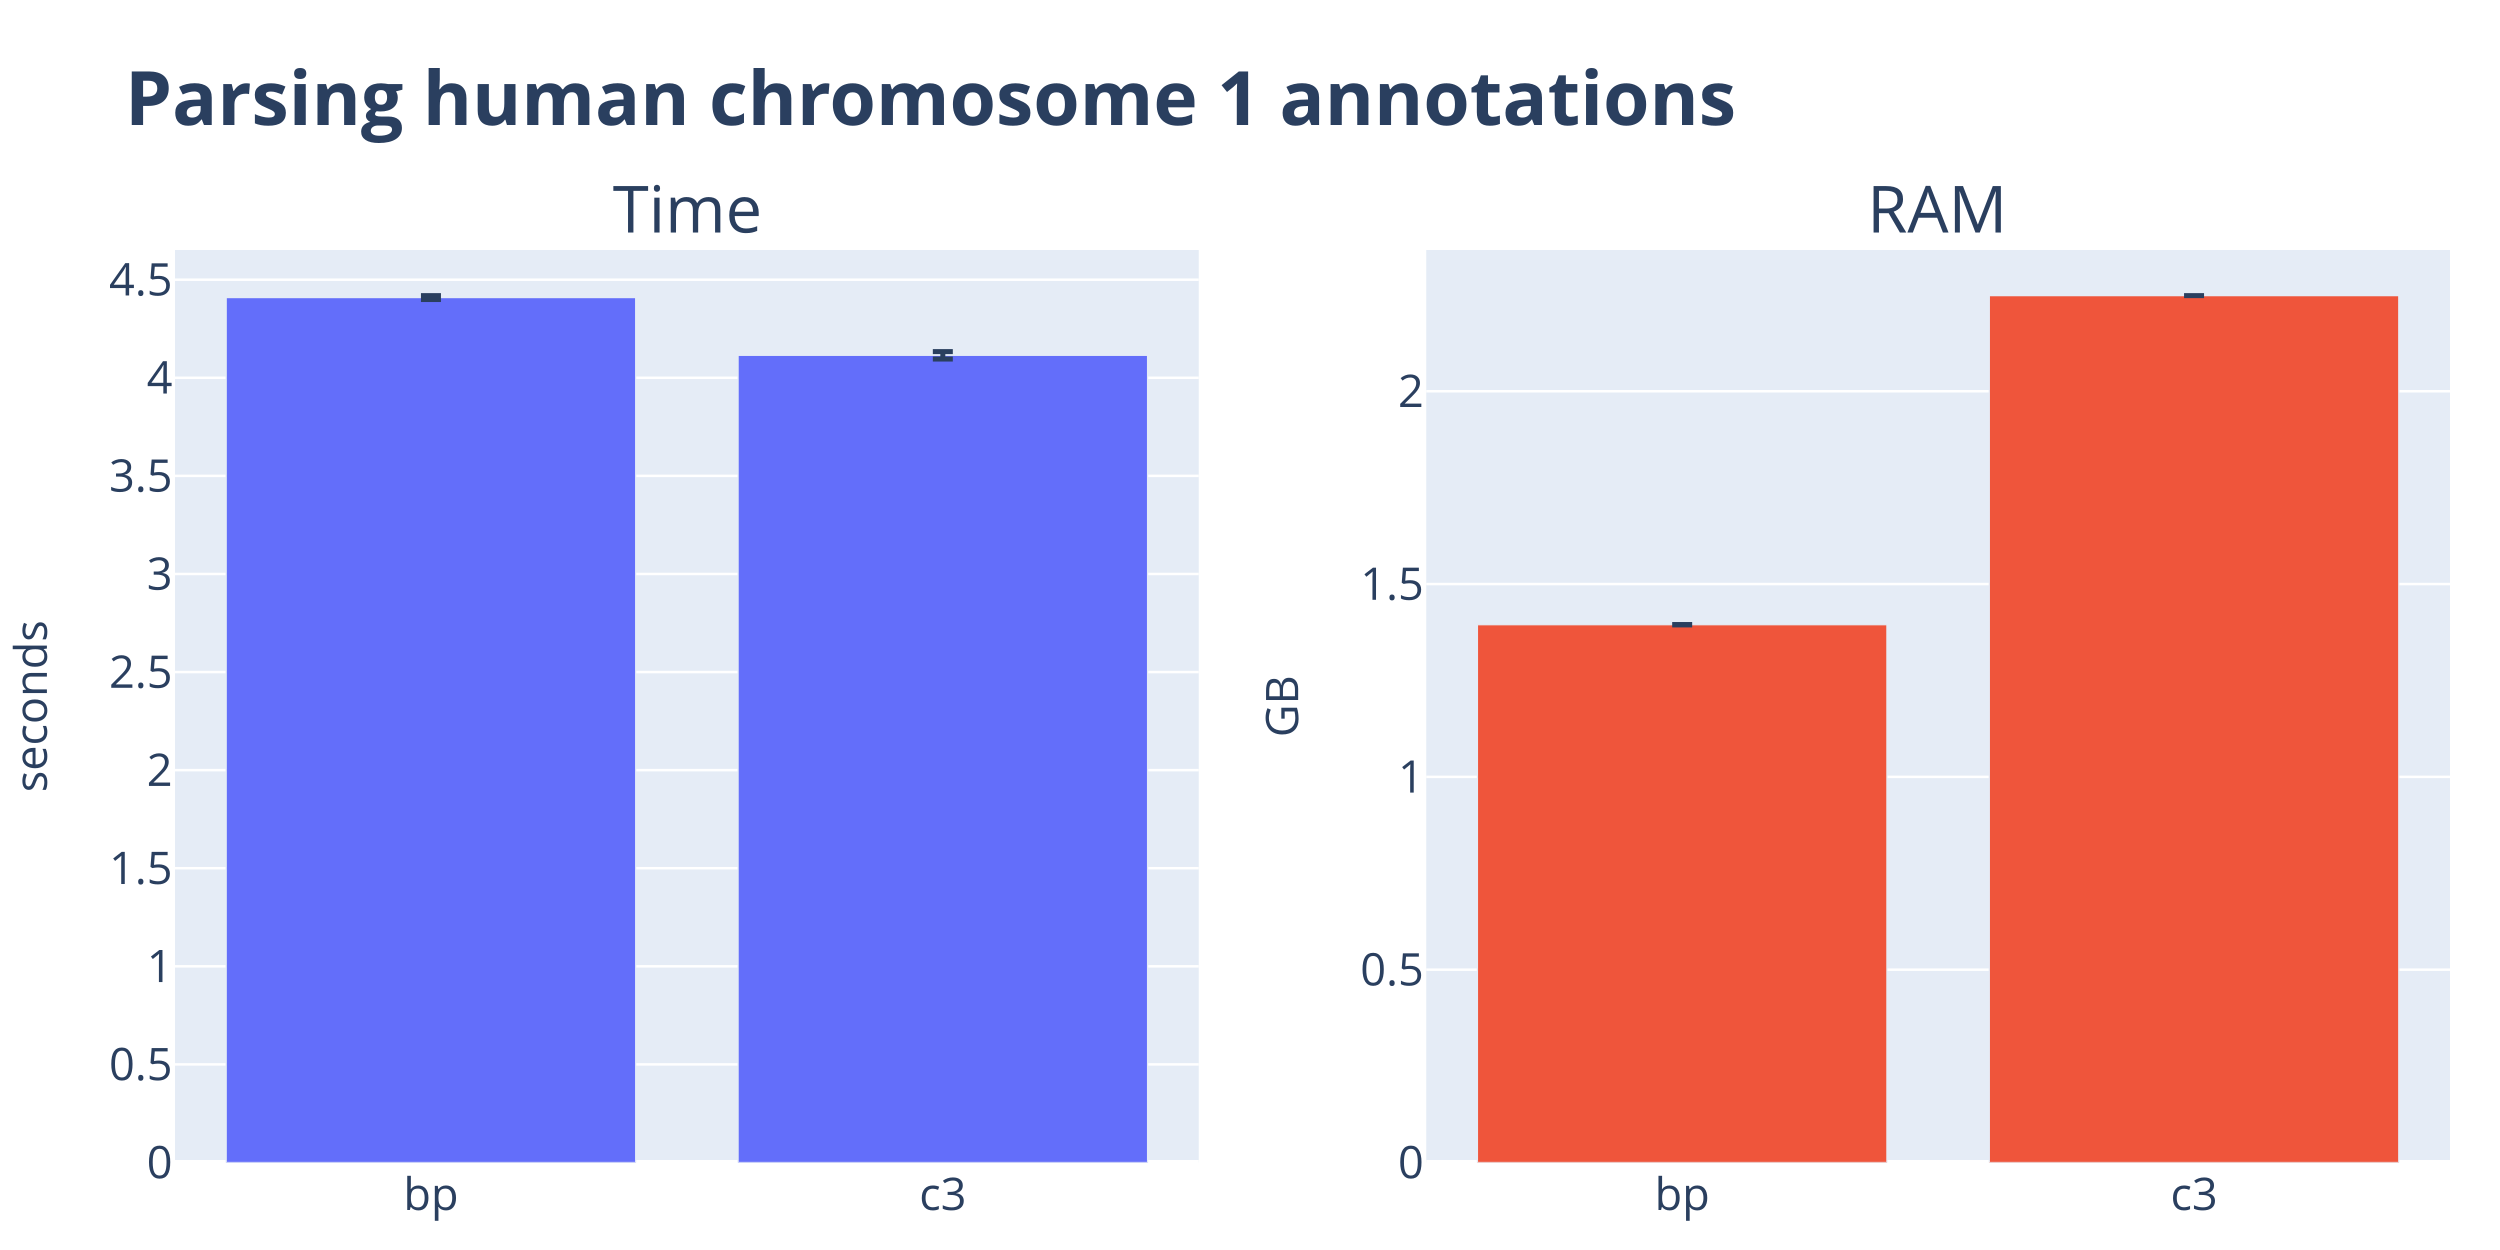
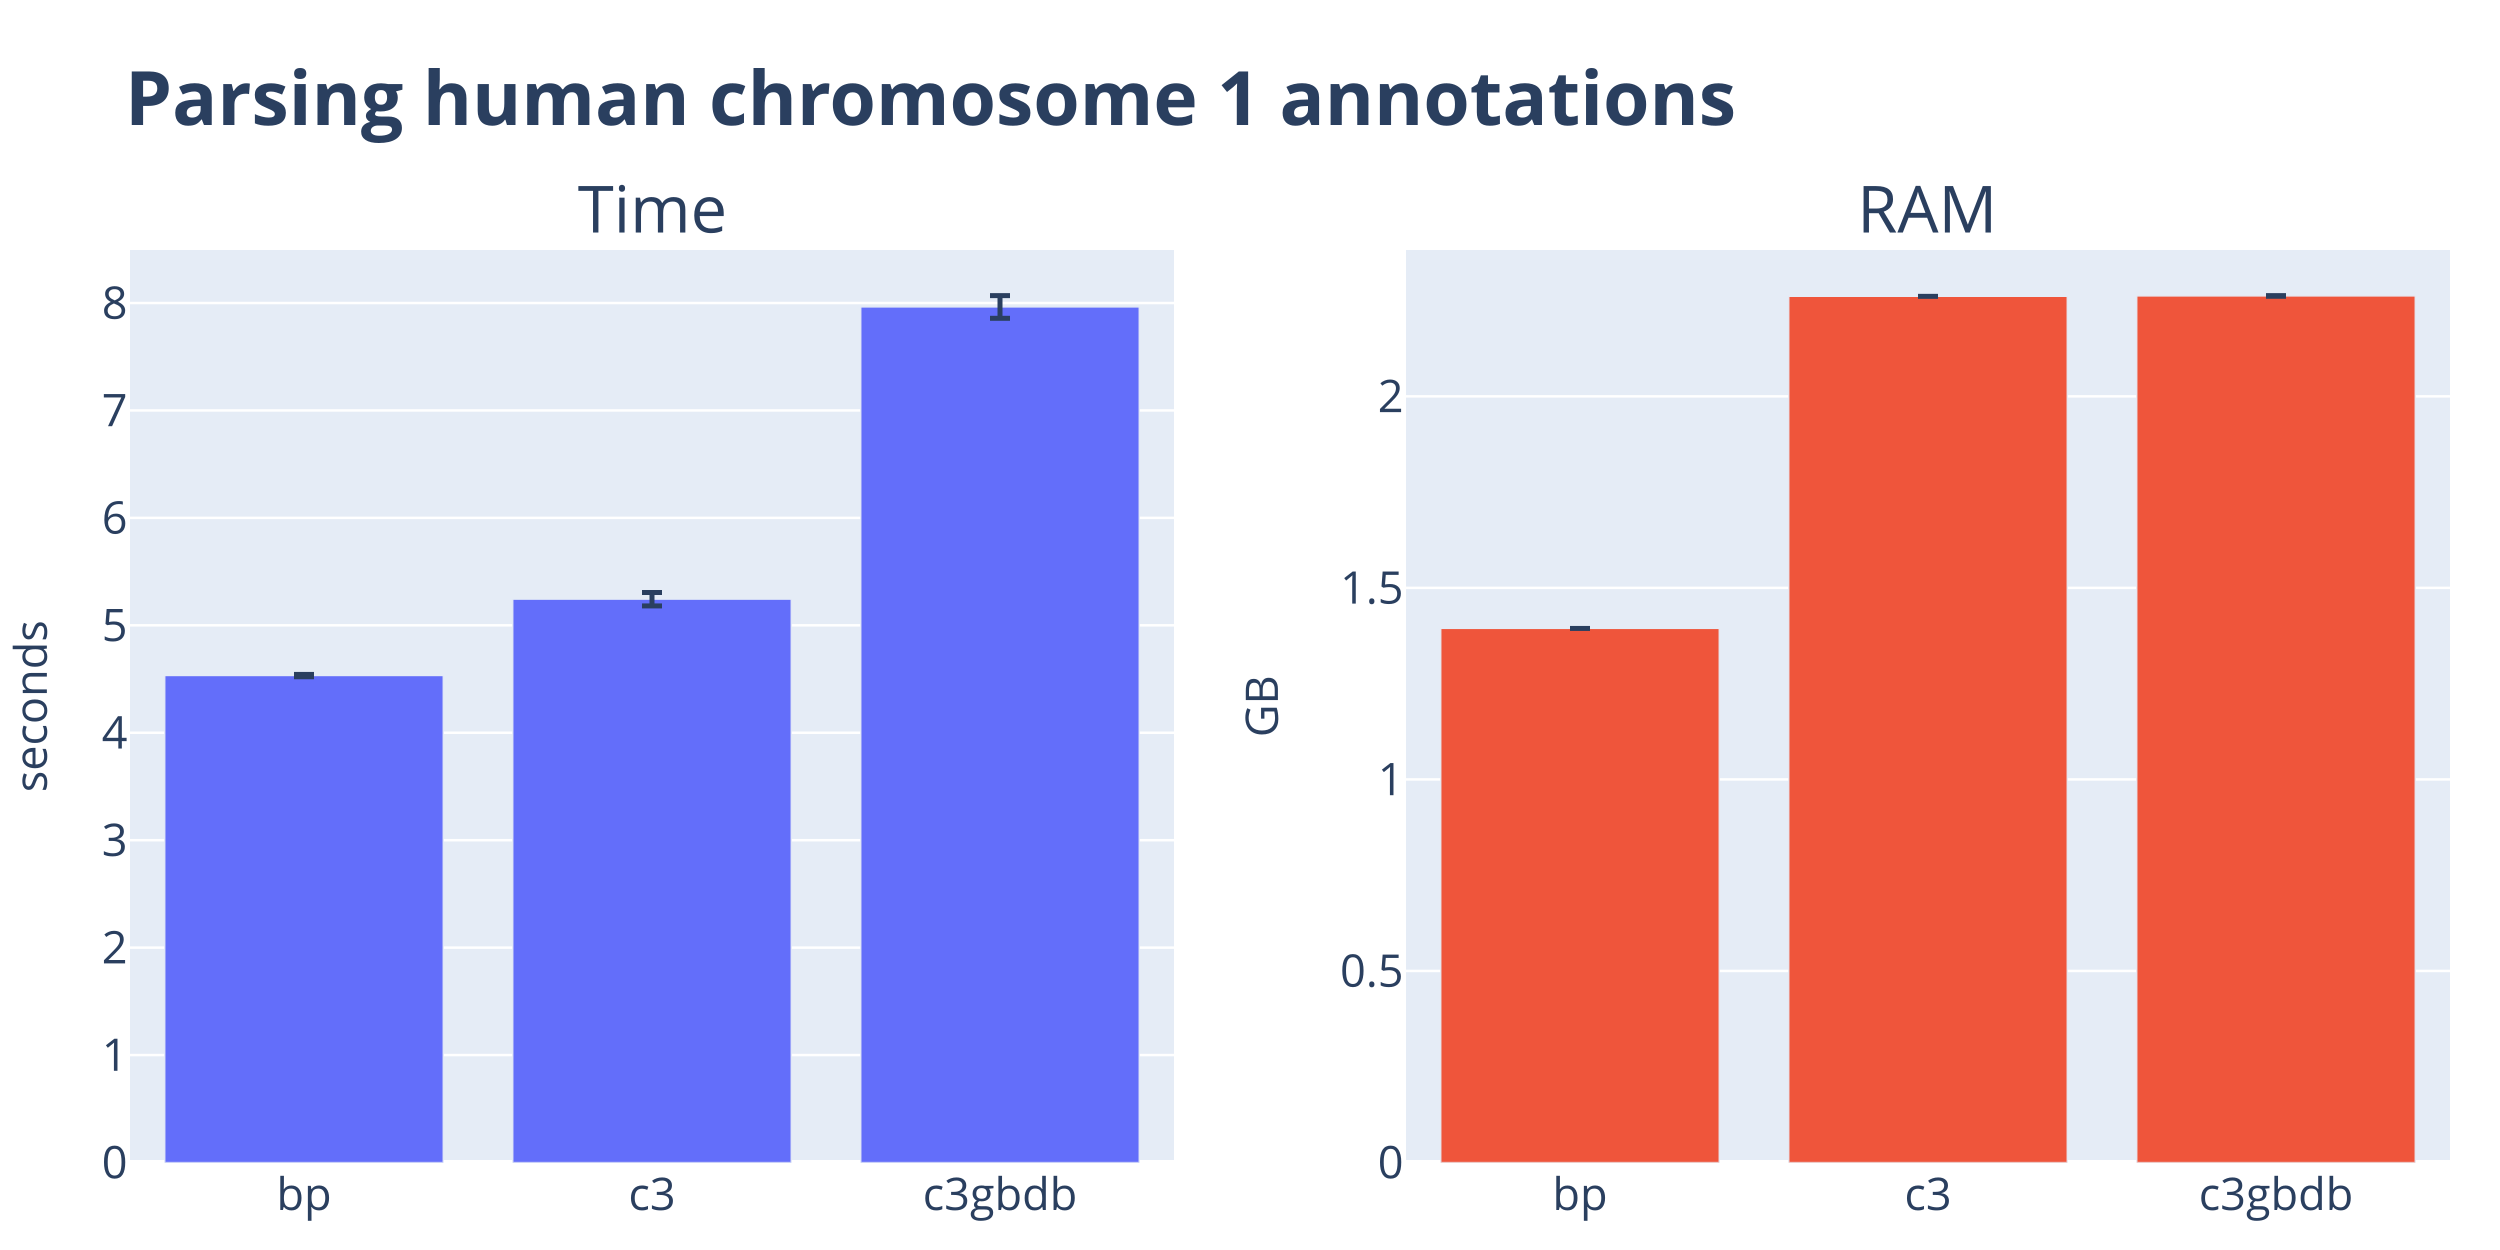
<svg xmlns="http://www.w3.org/2000/svg" class="main-svg" width="1000" height="500" style="" viewBox="0 0 1000 500">
  <rect x="0" y="0" width="1000" height="500" style="fill: rgb(255, 255, 255); fill-opacity: 1;" />
-   <defs id="defs-b2abfe">
+   <defs id="defs-86ee60">
    <g class="clips">
-       <clipPath id="clipb2abfexyplot" class="plotclip">
-         <rect width="409.5" height="365" />
-       </clipPath>
-       <clipPath id="clipb2abfex2y2plot" class="plotclip">
-         <rect width="409.5" height="365" />
-       </clipPath>
-       <clipPath class="axesclip" id="clipb2abfex">
-         <rect x="70" y="0" width="409.5" height="500" />
-       </clipPath>
-       <clipPath class="axesclip" id="clipb2abfey">
+       <clipPath id="clip86ee60xyplot" class="plotclip">
+         <rect width="417.6" height="365" />
+       </clipPath>
+       <clipPath id="clip86ee60x2y2plot" class="plotclip">
+         <rect width="417.6" height="365" />
+       </clipPath>
+       <clipPath class="axesclip" id="clip86ee60x">
+         <rect x="52" y="0" width="417.6" height="500" />
+       </clipPath>
+       <clipPath class="axesclip" id="clip86ee60y">
        <rect x="0" y="100" width="1000" height="365" />
      </clipPath>
-       <clipPath class="axesclip" id="clipb2abfexy">
-         <rect x="70" y="100" width="409.5" height="365" />
-       </clipPath>
-       <clipPath class="axesclip" id="clipb2abfey2">
+       <clipPath class="axesclip" id="clip86ee60xy">
+         <rect x="52" y="100" width="417.6" height="365" />
+       </clipPath>
+       <clipPath class="axesclip" id="clip86ee60y2">
        <rect x="0" y="100" width="1000" height="365" />
      </clipPath>
-       <clipPath class="axesclip" id="clipb2abfexy2">
-         <rect x="70" y="100" width="409.5" height="365" />
-       </clipPath>
-       <clipPath class="axesclip" id="clipb2abfex2">
-         <rect x="570.5" y="0" width="409.5" height="500" />
-       </clipPath>
-       <clipPath class="axesclip" id="clipb2abfex2y">
-         <rect x="570.5" y="100" width="409.5" height="365" />
-       </clipPath>
-       <clipPath class="axesclip" id="clipb2abfex2y2">
-         <rect x="570.5" y="100" width="409.5" height="365" />
+       <clipPath class="axesclip" id="clip86ee60xy2">
+         <rect x="52" y="100" width="417.6" height="365" />
+       </clipPath>
+       <clipPath class="axesclip" id="clip86ee60x2">
+         <rect x="562.4" y="0" width="417.6" height="500" />
+       </clipPath>
+       <clipPath class="axesclip" id="clip86ee60x2y">
+         <rect x="562.4" y="100" width="417.6" height="365" />
+       </clipPath>
+       <clipPath class="axesclip" id="clip86ee60x2y2">
+         <rect x="562.4" y="100" width="417.6" height="365" />
      </clipPath>
    </g>
    <g class="gradients" />
    <g class="patterns" />
  </defs>
  <g class="bglayer">
-     <rect class="bg" x="70" y="100" width="409.5" height="365" style="fill: rgb(229, 236, 246); fill-opacity: 1; stroke-width: 0;" />
-     <rect class="bg" x="570.5" y="100" width="409.5" height="365" style="fill: rgb(229, 236, 246); fill-opacity: 1; stroke-width: 0;" />
+     <rect class="bg" x="52" y="100" width="417.6" height="365" style="fill: rgb(229, 236, 246); fill-opacity: 1; stroke-width: 0;" />
+     <rect class="bg" x="562.4" y="100" width="417.6" height="365" style="fill: rgb(229, 236, 246); fill-opacity: 1; stroke-width: 0;" />
  </g>
  <g class="layer-below">
    <g class="imagelayer" />
    <g class="shapelayer" />
  </g>
  <g class="cartesianlayer">
    <g class="subplot xy">
      <g class="layer-subplot">
        <g class="shapelayer" />
        <g class="imagelayer" />
      </g>
      <g class="minor-gridlayer">
        <g class="x" />
        <g class="y" />
      </g>
      <g class="gridlayer">
        <g class="x" />
        <g class="y">
-           <path class="ygrid crisp" transform="translate(0,425.76)" d="M70,0h409.5" style="stroke: rgb(255, 255, 255); stroke-opacity: 1; stroke-width: 1px;" />
-           <path class="ygrid crisp" transform="translate(0,386.53)" d="M70,0h409.5" style="stroke: rgb(255, 255, 255); stroke-opacity: 1; stroke-width: 1px;" />
-           <path class="ygrid crisp" transform="translate(0,347.29)" d="M70,0h409.5" style="stroke: rgb(255, 255, 255); stroke-opacity: 1; stroke-width: 1px;" />
-           <path class="ygrid crisp" transform="translate(0,308.06)" d="M70,0h409.5" style="stroke: rgb(255, 255, 255); stroke-opacity: 1; stroke-width: 1px;" />
-           <path class="ygrid crisp" transform="translate(0,268.82)" d="M70,0h409.5" style="stroke: rgb(255, 255, 255); stroke-opacity: 1; stroke-width: 1px;" />
-           <path class="ygrid crisp" transform="translate(0,229.59)" d="M70,0h409.5" style="stroke: rgb(255, 255, 255); stroke-opacity: 1; stroke-width: 1px;" />
-           <path class="ygrid crisp" transform="translate(0,190.35)" d="M70,0h409.5" style="stroke: rgb(255, 255, 255); stroke-opacity: 1; stroke-width: 1px;" />
-           <path class="ygrid crisp" transform="translate(0,151.11)" d="M70,0h409.5" style="stroke: rgb(255, 255, 255); stroke-opacity: 1; stroke-width: 1px;" />
-           <path class="ygrid crisp" transform="translate(0,111.88)" d="M70,0h409.5" style="stroke: rgb(255, 255, 255); stroke-opacity: 1; stroke-width: 1px;" />
+           <path class="ygrid crisp" transform="translate(0,422.03)" d="M52,0h417.6" style="stroke: rgb(255, 255, 255); stroke-opacity: 1; stroke-width: 1px;" />
+           <path class="ygrid crisp" transform="translate(0,379.05)" d="M52,0h417.6" style="stroke: rgb(255, 255, 255); stroke-opacity: 1; stroke-width: 1px;" />
+           <path class="ygrid crisp" transform="translate(0,336.08)" d="M52,0h417.6" style="stroke: rgb(255, 255, 255); stroke-opacity: 1; stroke-width: 1px;" />
+           <path class="ygrid crisp" transform="translate(0,293.1)" d="M52,0h417.6" style="stroke: rgb(255, 255, 255); stroke-opacity: 1; stroke-width: 1px;" />
+           <path class="ygrid crisp" transform="translate(0,250.13)" d="M52,0h417.6" style="stroke: rgb(255, 255, 255); stroke-opacity: 1; stroke-width: 1px;" />
+           <path class="ygrid crisp" transform="translate(0,207.15)" d="M52,0h417.6" style="stroke: rgb(255, 255, 255); stroke-opacity: 1; stroke-width: 1px;" />
+           <path class="ygrid crisp" transform="translate(0,164.18)" d="M52,0h417.6" style="stroke: rgb(255, 255, 255); stroke-opacity: 1; stroke-width: 1px;" />
+           <path class="ygrid crisp" transform="translate(0,121.21)" d="M52,0h417.6" style="stroke: rgb(255, 255, 255); stroke-opacity: 1; stroke-width: 1px;" />
        </g>
      </g>
      <g class="zerolinelayer">
-         <path class="yzl zl crisp" transform="translate(0,465)" d="M70,0h409.5" style="stroke: rgb(255, 255, 255); stroke-opacity: 1; stroke-width: 2px;" />
+         <path class="yzl zl crisp" transform="translate(0,465)" d="M52,0h417.6" style="stroke: rgb(255, 255, 255); stroke-opacity: 1; stroke-width: 2px;" />
      </g>
      <g class="layer-between">
        <g class="shapelayer" />
        <g class="imagelayer" />
      </g>
      <path class="xlines-below" />
      <path class="ylines-below" />
      <g class="overlines-below" />
      <g class="xaxislayer-below" />
      <g class="yaxislayer-below" />
      <g class="overaxes-below" />
      <g class="overplot">
-         <g class="xy" transform="translate(70,100)" clip-path="url(#clipb2abfexyplot)">
+         <g class="xy" transform="translate(52,100)" clip-path="url(#clip86ee60xyplot)">
          <g class="barlayer mlayer">
            <g class="trace bars" style="opacity: 1;">
              <g class="points">
                <g class="point">
-                   <path d="M20.47,365V19.03H184.28V365Z" style="vector-effect: none; opacity: 1; stroke-width: 0.5px; fill: rgb(99, 110, 250); fill-opacity: 1; stroke: rgb(229, 236, 246); stroke-opacity: 1;" />
-                 </g>
-                 <g class="point">
-                   <path d="M225.23,365V42.13H389.03V365Z" style="vector-effect: none; opacity: 1; stroke-width: 0.5px; fill: rgb(99, 110, 250); fill-opacity: 1; stroke: rgb(229, 236, 246); stroke-opacity: 1;" />
-                 </g>
-               </g>
-               <g class="errorbar" style="opacity: 1;">
-                 <path class="yerror" d="M98.38,18.25h8m-4,0V19.81m-4,0h8" style="vector-effect: none; stroke-width: 2px; stroke: rgb(42, 63, 95); stroke-opacity: 1;" />
-               </g>
-               <g class="errorbar" style="opacity: 1;">
-                 <path class="yerror" d="M303.13,40.64h8m-4,0V43.62m-4,0h8" style="vector-effect: none; stroke-width: 2px; stroke: rgb(42, 63, 95); stroke-opacity: 1;" />
+                   <path d="M13.92,365V170.24H125.28V365Z" style="vector-effect: none; opacity: 1; stroke-width: 0.5px; fill: rgb(99, 110, 250); fill-opacity: 1; stroke: rgb(229, 236, 246); stroke-opacity: 1;" />
+                 </g>
+                 <g class="point">
+                   <path d="M153.12,365V139.68H264.48V365Z" style="vector-effect: none; opacity: 1; stroke-width: 0.5px; fill: rgb(99, 110, 250); fill-opacity: 1; stroke: rgb(229, 236, 246); stroke-opacity: 1;" />
+                 </g>
+                 <g class="point">
+                   <path d="M292.32,365V22.78H403.68V365Z" style="vector-effect: none; opacity: 1; stroke-width: 0.5px; fill: rgb(99, 110, 250); fill-opacity: 1; stroke: rgb(229, 236, 246); stroke-opacity: 1;" />
+                 </g>
+               </g>
+               <g class="errorbar" style="opacity: 1;">
+                 <path class="yerror" d="M65.6,169.77h8m-4,0V170.7m-4,0h8" style="vector-effect: none; stroke-width: 2px; stroke: rgb(42, 63, 95); stroke-opacity: 1;" />
+               </g>
+               <g class="errorbar" style="opacity: 1;">
+                 <path class="yerror" d="M204.8,137h8m-4,0V142.37m-4,0h8" style="vector-effect: none; stroke-width: 2px; stroke: rgb(42, 63, 95); stroke-opacity: 1;" />
+               </g>
+               <g class="errorbar" style="opacity: 1;">
+                 <path class="yerror" d="M344,18.25h8m-4,0V27.32m-4,0h8" style="vector-effect: none; stroke-width: 2px; stroke: rgb(42, 63, 95); stroke-opacity: 1;" />
              </g>
            </g>
          </g>
        </g>
      </g>
      <g class="zerolinelayer-above" />
      <path class="xlines-above crisp" d="M0,0" style="fill: none;" />
      <path class="ylines-above crisp" d="M0,0" style="fill: none;" />
      <g class="overlines-above" />
      <g class="xaxislayer-above">
        <g class="xtick">
-           <text text-anchor="middle" x="0" y="484" transform="translate(172.38,0)" style="font-family: 'Open Sans', verdana, arial, sans-serif; font-size: 18px; fill: rgb(42, 63, 95); fill-opacity: 1; white-space: pre;">bp</text>
+           <text text-anchor="middle" x="0" y="484" transform="translate(121.6,0)" style="font-family: 'Open Sans', verdana, arial, sans-serif; font-size: 18px; fill: rgb(42, 63, 95); fill-opacity: 1; white-space: pre;">bp</text>
        </g>
        <g class="xtick">
-           <text text-anchor="middle" x="0" y="484" transform="translate(377.13,0)" style="font-family: 'Open Sans', verdana, arial, sans-serif; font-size: 18px; fill: rgb(42, 63, 95); fill-opacity: 1; white-space: pre;">c3</text>
+           <text text-anchor="middle" x="0" y="484" transform="translate(260.8,0)" style="font-family: 'Open Sans', verdana, arial, sans-serif; font-size: 18px; fill: rgb(42, 63, 95); fill-opacity: 1; white-space: pre;">c3</text>
+         </g>
+         <g class="xtick">
+           <text text-anchor="middle" x="0" y="484" transform="translate(400,0)" style="font-family: 'Open Sans', verdana, arial, sans-serif; font-size: 18px; fill: rgb(42, 63, 95); fill-opacity: 1; white-space: pre;">c3gbdb</text>
        </g>
      </g>
      <g class="yaxislayer-above">
        <g class="ytick">
-           <text text-anchor="end" x="69" y="6.3" transform="translate(0,465)" style="font-family: 'Open Sans', verdana, arial, sans-serif; font-size: 18px; fill: rgb(42, 63, 95); fill-opacity: 1; white-space: pre;">0</text>
-         </g>
-         <g class="ytick">
-           <text text-anchor="end" x="69" y="6.3" style="font-family: 'Open Sans', verdana, arial, sans-serif; font-size: 18px; fill: rgb(42, 63, 95); fill-opacity: 1; white-space: pre;" transform="translate(0,425.76)">0.5</text>
-         </g>
-         <g class="ytick">
-           <text text-anchor="end" x="69" y="6.3" style="font-family: 'Open Sans', verdana, arial, sans-serif; font-size: 18px; fill: rgb(42, 63, 95); fill-opacity: 1; white-space: pre;" transform="translate(0,386.53)">1</text>
-         </g>
-         <g class="ytick">
-           <text text-anchor="end" x="69" y="6.3" style="font-family: 'Open Sans', verdana, arial, sans-serif; font-size: 18px; fill: rgb(42, 63, 95); fill-opacity: 1; white-space: pre;" transform="translate(0,347.29)">1.5</text>
-         </g>
-         <g class="ytick">
-           <text text-anchor="end" x="69" y="6.3" style="font-family: 'Open Sans', verdana, arial, sans-serif; font-size: 18px; fill: rgb(42, 63, 95); fill-opacity: 1; white-space: pre;" transform="translate(0,308.06)">2</text>
-         </g>
-         <g class="ytick">
-           <text text-anchor="end" x="69" y="6.3" style="font-family: 'Open Sans', verdana, arial, sans-serif; font-size: 18px; fill: rgb(42, 63, 95); fill-opacity: 1; white-space: pre;" transform="translate(0,268.82)">2.5</text>
-         </g>
-         <g class="ytick">
-           <text text-anchor="end" x="69" y="6.3" style="font-family: 'Open Sans', verdana, arial, sans-serif; font-size: 18px; fill: rgb(42, 63, 95); fill-opacity: 1; white-space: pre;" transform="translate(0,229.59)">3</text>
-         </g>
-         <g class="ytick">
-           <text text-anchor="end" x="69" y="6.3" style="font-family: 'Open Sans', verdana, arial, sans-serif; font-size: 18px; fill: rgb(42, 63, 95); fill-opacity: 1; white-space: pre;" transform="translate(0,190.35)">3.5</text>
-         </g>
-         <g class="ytick">
-           <text text-anchor="end" x="69" y="6.3" style="font-family: 'Open Sans', verdana, arial, sans-serif; font-size: 18px; fill: rgb(42, 63, 95); fill-opacity: 1; white-space: pre;" transform="translate(0,151.11)">4</text>
-         </g>
-         <g class="ytick">
-           <text text-anchor="end" x="69" y="6.3" style="font-family: 'Open Sans', verdana, arial, sans-serif; font-size: 18px; fill: rgb(42, 63, 95); fill-opacity: 1; white-space: pre;" transform="translate(0,111.88)">4.5</text>
+           <text text-anchor="end" x="51" y="6.3" transform="translate(0,465)" style="font-family: 'Open Sans', verdana, arial, sans-serif; font-size: 18px; fill: rgb(42, 63, 95); fill-opacity: 1; white-space: pre;">0</text>
+         </g>
+         <g class="ytick">
+           <text text-anchor="end" x="51" y="6.3" style="font-family: 'Open Sans', verdana, arial, sans-serif; font-size: 18px; fill: rgb(42, 63, 95); fill-opacity: 1; white-space: pre;" transform="translate(0,422.03)">1</text>
+         </g>
+         <g class="ytick">
+           <text text-anchor="end" x="51" y="6.3" style="font-family: 'Open Sans', verdana, arial, sans-serif; font-size: 18px; fill: rgb(42, 63, 95); fill-opacity: 1; white-space: pre;" transform="translate(0,379.05)">2</text>
+         </g>
+         <g class="ytick">
+           <text text-anchor="end" x="51" y="6.3" style="font-family: 'Open Sans', verdana, arial, sans-serif; font-size: 18px; fill: rgb(42, 63, 95); fill-opacity: 1; white-space: pre;" transform="translate(0,336.08)">3</text>
+         </g>
+         <g class="ytick">
+           <text text-anchor="end" x="51" y="6.3" style="font-family: 'Open Sans', verdana, arial, sans-serif; font-size: 18px; fill: rgb(42, 63, 95); fill-opacity: 1; white-space: pre;" transform="translate(0,293.1)">4</text>
+         </g>
+         <g class="ytick">
+           <text text-anchor="end" x="51" y="6.3" style="font-family: 'Open Sans', verdana, arial, sans-serif; font-size: 18px; fill: rgb(42, 63, 95); fill-opacity: 1; white-space: pre;" transform="translate(0,250.13)">5</text>
+         </g>
+         <g class="ytick">
+           <text text-anchor="end" x="51" y="6.3" style="font-family: 'Open Sans', verdana, arial, sans-serif; font-size: 18px; fill: rgb(42, 63, 95); fill-opacity: 1; white-space: pre;" transform="translate(0,207.15)">6</text>
+         </g>
+         <g class="ytick">
+           <text text-anchor="end" x="51" y="6.3" style="font-family: 'Open Sans', verdana, arial, sans-serif; font-size: 18px; fill: rgb(42, 63, 95); fill-opacity: 1; white-space: pre;" transform="translate(0,164.18)">7</text>
+         </g>
+         <g class="ytick">
+           <text text-anchor="end" x="51" y="6.3" style="font-family: 'Open Sans', verdana, arial, sans-serif; font-size: 18px; fill: rgb(42, 63, 95); fill-opacity: 1; white-space: pre;" transform="translate(0,121.21)">8</text>
        </g>
      </g>
      <g class="overaxes-above" />
    </g>
    <g class="subplot x2y2">
      <g class="layer-subplot">
        <g class="shapelayer" />
        <g class="imagelayer" />
      </g>
      <g class="minor-gridlayer">
        <g class="x2" />
        <g class="y2" />
      </g>
      <g class="gridlayer">
        <g class="x2" />
        <g class="y2">
-           <path class="y2grid crisp" transform="translate(0,387.87)" d="M570.5,0h409.5" style="stroke: rgb(255, 255, 255); stroke-opacity: 1; stroke-width: 1px;" />
-           <path class="y2grid crisp" transform="translate(0,310.75)" d="M570.5,0h409.5" style="stroke: rgb(255, 255, 255); stroke-opacity: 1; stroke-width: 1px;" />
-           <path class="y2grid crisp" transform="translate(0,233.62)" d="M570.5,0h409.5" style="stroke: rgb(255, 255, 255); stroke-opacity: 1; stroke-width: 1px;" />
-           <path class="y2grid crisp" transform="translate(0,156.5)" d="M570.5,0h409.5" style="stroke: rgb(255, 255, 255); stroke-opacity: 1; stroke-width: 1px;" />
+           <path class="y2grid crisp" transform="translate(0,388.38)" d="M562.4,0h417.6" style="stroke: rgb(255, 255, 255); stroke-opacity: 1; stroke-width: 1px;" />
+           <path class="y2grid crisp" transform="translate(0,311.77)" d="M562.4,0h417.6" style="stroke: rgb(255, 255, 255); stroke-opacity: 1; stroke-width: 1px;" />
+           <path class="y2grid crisp" transform="translate(0,235.15)" d="M562.4,0h417.6" style="stroke: rgb(255, 255, 255); stroke-opacity: 1; stroke-width: 1px;" />
+           <path class="y2grid crisp" transform="translate(0,158.54)" d="M562.4,0h417.6" style="stroke: rgb(255, 255, 255); stroke-opacity: 1; stroke-width: 1px;" />
        </g>
      </g>
      <g class="zerolinelayer">
-         <path class="y2zl zl crisp" transform="translate(0,465)" d="M570.5,0h409.5" style="stroke: rgb(255, 255, 255); stroke-opacity: 1; stroke-width: 2px;" />
+         <path class="y2zl zl crisp" transform="translate(0,465)" d="M562.4,0h417.6" style="stroke: rgb(255, 255, 255); stroke-opacity: 1; stroke-width: 2px;" />
      </g>
      <g class="layer-between">
        <g class="shapelayer" />
        <g class="imagelayer" />
      </g>
      <path class="xlines-below" />
      <path class="ylines-below" />
      <g class="overlines-below" />
      <g class="xaxislayer-below" />
      <g class="yaxislayer-below" />
      <g class="overaxes-below" />
      <g class="overplot">
-         <g class="x2y2" transform="translate(570.5,100)" clip-path="url(#clipb2abfex2y2plot)">
+         <g class="x2y2" transform="translate(562.4,100)" clip-path="url(#clip86ee60x2y2plot)">
          <g class="barlayer mlayer">
            <g class="trace bars" style="opacity: 1;">
              <g class="points">
                <g class="point">
-                   <path d="M20.47,365V149.89H184.27V365Z" style="vector-effect: none; opacity: 1; stroke-width: 0.5px; fill: rgb(239, 85, 59); fill-opacity: 1; stroke: rgb(229, 236, 246); stroke-opacity: 1;" />
-                 </g>
-                 <g class="point">
-                   <path d="M225.22,365V18.25H389.02V365Z" style="vector-effect: none; opacity: 1; stroke-width: 0.5px; fill: rgb(239, 85, 59); fill-opacity: 1; stroke: rgb(229, 236, 246); stroke-opacity: 1;" />
-                 </g>
-               </g>
-               <g class="errorbar" style="opacity: 1;">
-                 <path class="yerror" d="M98.37,149.81h8m-4,0V149.97m-4,0h8" style="vector-effect: none; stroke-width: 2px; stroke: rgb(42, 63, 95); stroke-opacity: 1;" />
-               </g>
-               <g class="errorbar" style="opacity: 1;">
-                 <path class="yerror" d="M303.12,18.25h8m-4,0V18.25m-4,0h8" style="vector-effect: none; stroke-width: 2px; stroke: rgb(42, 63, 95); stroke-opacity: 1;" />
+                   <path d="M13.92,365V151.38H125.28V365Z" style="vector-effect: none; opacity: 1; stroke-width: 0.5px; fill: rgb(239, 85, 59); fill-opacity: 1; stroke: rgb(229, 236, 246); stroke-opacity: 1;" />
+                 </g>
+                 <g class="point">
+                   <path d="M153.12,365V18.54H264.48V365Z" style="vector-effect: none; opacity: 1; stroke-width: 0.5px; fill: rgb(239, 85, 59); fill-opacity: 1; stroke: rgb(229, 236, 246); stroke-opacity: 1;" />
+                 </g>
+                 <g class="point">
+                   <path d="M292.32,365V18.38H403.68V365Z" style="vector-effect: none; opacity: 1; stroke-width: 0.5px; fill: rgb(239, 85, 59); fill-opacity: 1; stroke: rgb(229, 236, 246); stroke-opacity: 1;" />
+                 </g>
+               </g>
+               <g class="errorbar" style="opacity: 1;">
+                 <path class="yerror" d="M65.6,151.38h8m-4,0V151.38m-4,0h8" style="vector-effect: none; stroke-width: 2px; stroke: rgb(42, 63, 95); stroke-opacity: 1;" />
+               </g>
+               <g class="errorbar" style="opacity: 1;">
+                 <path class="yerror" d="M204.8,18.54h8m-4,0V18.54m-4,0h8" style="vector-effect: none; stroke-width: 2px; stroke: rgb(42, 63, 95); stroke-opacity: 1;" />
+               </g>
+               <g class="errorbar" style="opacity: 1;">
+                 <path class="yerror" d="M344,18.25h8m-4,0V18.51m-4,0h8" style="vector-effect: none; stroke-width: 2px; stroke: rgb(42, 63, 95); stroke-opacity: 1;" />
              </g>
            </g>
          </g>
        </g>
      </g>
      <g class="zerolinelayer-above" />
      <path class="xlines-above crisp" d="M0,0" style="fill: none;" />
      <path class="ylines-above crisp" d="M0,0" style="fill: none;" />
      <g class="overlines-above" />
      <g class="xaxislayer-above">
        <g class="x2tick">
-           <text text-anchor="middle" x="0" y="484" transform="translate(672.87,0)" style="font-family: 'Open Sans', verdana, arial, sans-serif; font-size: 18px; fill: rgb(42, 63, 95); fill-opacity: 1; white-space: pre;">bp</text>
+           <text text-anchor="middle" x="0" y="484" transform="translate(632,0)" style="font-family: 'Open Sans', verdana, arial, sans-serif; font-size: 18px; fill: rgb(42, 63, 95); fill-opacity: 1; white-space: pre;">bp</text>
        </g>
        <g class="x2tick">
-           <text text-anchor="middle" x="0" y="484" transform="translate(877.62,0)" style="font-family: 'Open Sans', verdana, arial, sans-serif; font-size: 18px; fill: rgb(42, 63, 95); fill-opacity: 1; white-space: pre;">c3</text>
+           <text text-anchor="middle" x="0" y="484" transform="translate(771.2,0)" style="font-family: 'Open Sans', verdana, arial, sans-serif; font-size: 18px; fill: rgb(42, 63, 95); fill-opacity: 1; white-space: pre;">c3</text>
+         </g>
+         <g class="x2tick">
+           <text text-anchor="middle" x="0" y="484" transform="translate(910.4,0)" style="font-family: 'Open Sans', verdana, arial, sans-serif; font-size: 18px; fill: rgb(42, 63, 95); fill-opacity: 1; white-space: pre;">c3gbdb</text>
        </g>
      </g>
      <g class="yaxislayer-above">
        <g class="y2tick">
-           <text text-anchor="end" x="569.5" y="6.3" transform="translate(0,465)" style="font-family: 'Open Sans', verdana, arial, sans-serif; font-size: 18px; fill: rgb(42, 63, 95); fill-opacity: 1; white-space: pre;">0</text>
-         </g>
-         <g class="y2tick">
-           <text text-anchor="end" x="569.5" y="6.3" style="font-family: 'Open Sans', verdana, arial, sans-serif; font-size: 18px; fill: rgb(42, 63, 95); fill-opacity: 1; white-space: pre;" transform="translate(0,387.87)">0.5</text>
-         </g>
-         <g class="y2tick">
-           <text text-anchor="end" x="569.5" y="6.3" style="font-family: 'Open Sans', verdana, arial, sans-serif; font-size: 18px; fill: rgb(42, 63, 95); fill-opacity: 1; white-space: pre;" transform="translate(0,310.75)">1</text>
-         </g>
-         <g class="y2tick">
-           <text text-anchor="end" x="569.5" y="6.3" style="font-family: 'Open Sans', verdana, arial, sans-serif; font-size: 18px; fill: rgb(42, 63, 95); fill-opacity: 1; white-space: pre;" transform="translate(0,233.62)">1.5</text>
-         </g>
-         <g class="y2tick">
-           <text text-anchor="end" x="569.5" y="6.3" style="font-family: 'Open Sans', verdana, arial, sans-serif; font-size: 18px; fill: rgb(42, 63, 95); fill-opacity: 1; white-space: pre;" transform="translate(0,156.5)">2</text>
+           <text text-anchor="end" x="561.4" y="6.3" transform="translate(0,465)" style="font-family: 'Open Sans', verdana, arial, sans-serif; font-size: 18px; fill: rgb(42, 63, 95); fill-opacity: 1; white-space: pre;">0</text>
+         </g>
+         <g class="y2tick">
+           <text text-anchor="end" x="561.4" y="6.3" style="font-family: 'Open Sans', verdana, arial, sans-serif; font-size: 18px; fill: rgb(42, 63, 95); fill-opacity: 1; white-space: pre;" transform="translate(0,388.38)">0.5</text>
+         </g>
+         <g class="y2tick">
+           <text text-anchor="end" x="561.4" y="6.3" style="font-family: 'Open Sans', verdana, arial, sans-serif; font-size: 18px; fill: rgb(42, 63, 95); fill-opacity: 1; white-space: pre;" transform="translate(0,311.77)">1</text>
+         </g>
+         <g class="y2tick">
+           <text text-anchor="end" x="561.4" y="6.3" style="font-family: 'Open Sans', verdana, arial, sans-serif; font-size: 18px; fill: rgb(42, 63, 95); fill-opacity: 1; white-space: pre;" transform="translate(0,235.15)">1.5</text>
+         </g>
+         <g class="y2tick">
+           <text text-anchor="end" x="561.4" y="6.3" style="font-family: 'Open Sans', verdana, arial, sans-serif; font-size: 18px; fill: rgb(42, 63, 95); fill-opacity: 1; white-space: pre;" transform="translate(0,158.54)">2</text>
        </g>
      </g>
      <g class="overaxes-above" />
    </g>
  </g>
  <g class="polarlayer" />
  <g class="smithlayer" />
  <g class="ternarylayer" />
  <g class="geolayer" />
  <g class="funnelarealayer" />
  <g class="pielayer" />
  <g class="iciclelayer" />
  <g class="treemaplayer" />
  <g class="sunburstlayer" />
  <g class="glimages" />
-   <defs id="topdefs-b2abfe">
+   <defs id="topdefs-86ee60">
    <g class="clips" />
  </defs>
  <g class="layer-above">
    <g class="imagelayer" />
    <g class="shapelayer" />
  </g>
  <g class="infolayer">
    <g class="g-gtitle">
      <text class="gtitle" x="50" y="50" text-anchor="start" dy="0em" style="opacity: 1; font-family: 'Open Sans', verdana, arial, sans-serif; font-size: 30px; fill: rgb(42, 63, 95); fill-opacity: 1; white-space: pre;">
        <tspan style="font-weight:bold">Parsing human chromosome 1 annotations</tspan>
      </text>
    </g>
    <g class="g-xtitle" />
    <g class="g-x2title" />
    <g class="g-ytitle">
-       <text class="ytitle" transform="rotate(-90,18.7625,282.5)" x="18.763" y="282.5" text-anchor="middle" style="opacity: 1; font-family: 'Open Sans', verdana, arial, sans-serif; font-size: 18px; fill: rgb(42, 63, 95); fill-opacity: 1; white-space: pre;">seconds</text>
+       <text class="ytitle" transform="rotate(-90,18.74688,282.5)" x="18.747" y="282.5" text-anchor="middle" style="opacity: 1; font-family: 'Open Sans', verdana, arial, sans-serif; font-size: 18px; fill: rgb(42, 63, 95); fill-opacity: 1; white-space: pre;">seconds</text>
    </g>
    <g class="g-y2title">
-       <text class="y2title" transform="rotate(-90,519.2625,282.5)" x="519.263" y="282.5" text-anchor="middle" style="opacity: 1; font-family: 'Open Sans', verdana, arial, sans-serif; font-size: 18px; fill: rgb(42, 63, 95); fill-opacity: 1; white-space: pre;">GB</text>
+       <text class="y2title" transform="rotate(-90,511.1629,282.5)" x="511.163" y="282.5" text-anchor="middle" style="opacity: 1; font-family: 'Open Sans', verdana, arial, sans-serif; font-size: 18px; fill: rgb(42, 63, 95); fill-opacity: 1; white-space: pre;">GB</text>
    </g>
    <g class="annotation" data-index="0" style="opacity: 1;">
-       <g class="annotation-text-g" transform="rotate(0,274.75,82.5)">
-         <g class="cursor-pointer" transform="translate(241,65)">
+       <g class="annotation-text-g" transform="rotate(0,260.8,82.5)">
+         <g class="cursor-pointer" transform="translate(227,65)">
          <rect class="bg" x="0.5" y="0.5" width="67" height="34" style="stroke-width: 1px; stroke: rgb(0, 0, 0); stroke-opacity: 0; fill: rgb(0, 0, 0); fill-opacity: 0;" />
          <text class="annotation-text" text-anchor="middle" x="33.969" y="28" style="font-family: 'Open Sans', verdana, arial, sans-serif; font-size: 26px; fill: rgb(42, 63, 95); fill-opacity: 1; white-space: pre;">Time</text>
        </g>
      </g>
    </g>
    <g class="annotation" data-index="1" style="opacity: 1;">
-       <g class="annotation-text-g" transform="rotate(0,775.25,82.5)">
-         <g class="cursor-pointer" transform="translate(744,65)">
+       <g class="annotation-text-g" transform="rotate(0,771.2,82.5)">
+         <g class="cursor-pointer" transform="translate(740,65)">
          <rect class="bg" x="0.5" y="0.5" width="61" height="34" style="stroke-width: 1px; stroke: rgb(0, 0, 0); stroke-opacity: 0; fill: rgb(0, 0, 0); fill-opacity: 0;" />
          <text class="annotation-text" text-anchor="middle" x="30.883" y="28" style="font-family: 'Open Sans', verdana, arial, sans-serif; font-size: 26px; fill: rgb(42, 63, 95); fill-opacity: 1; white-space: pre;">RAM</text>
        </g>
      </g>
    </g>
  </g>
</svg>
